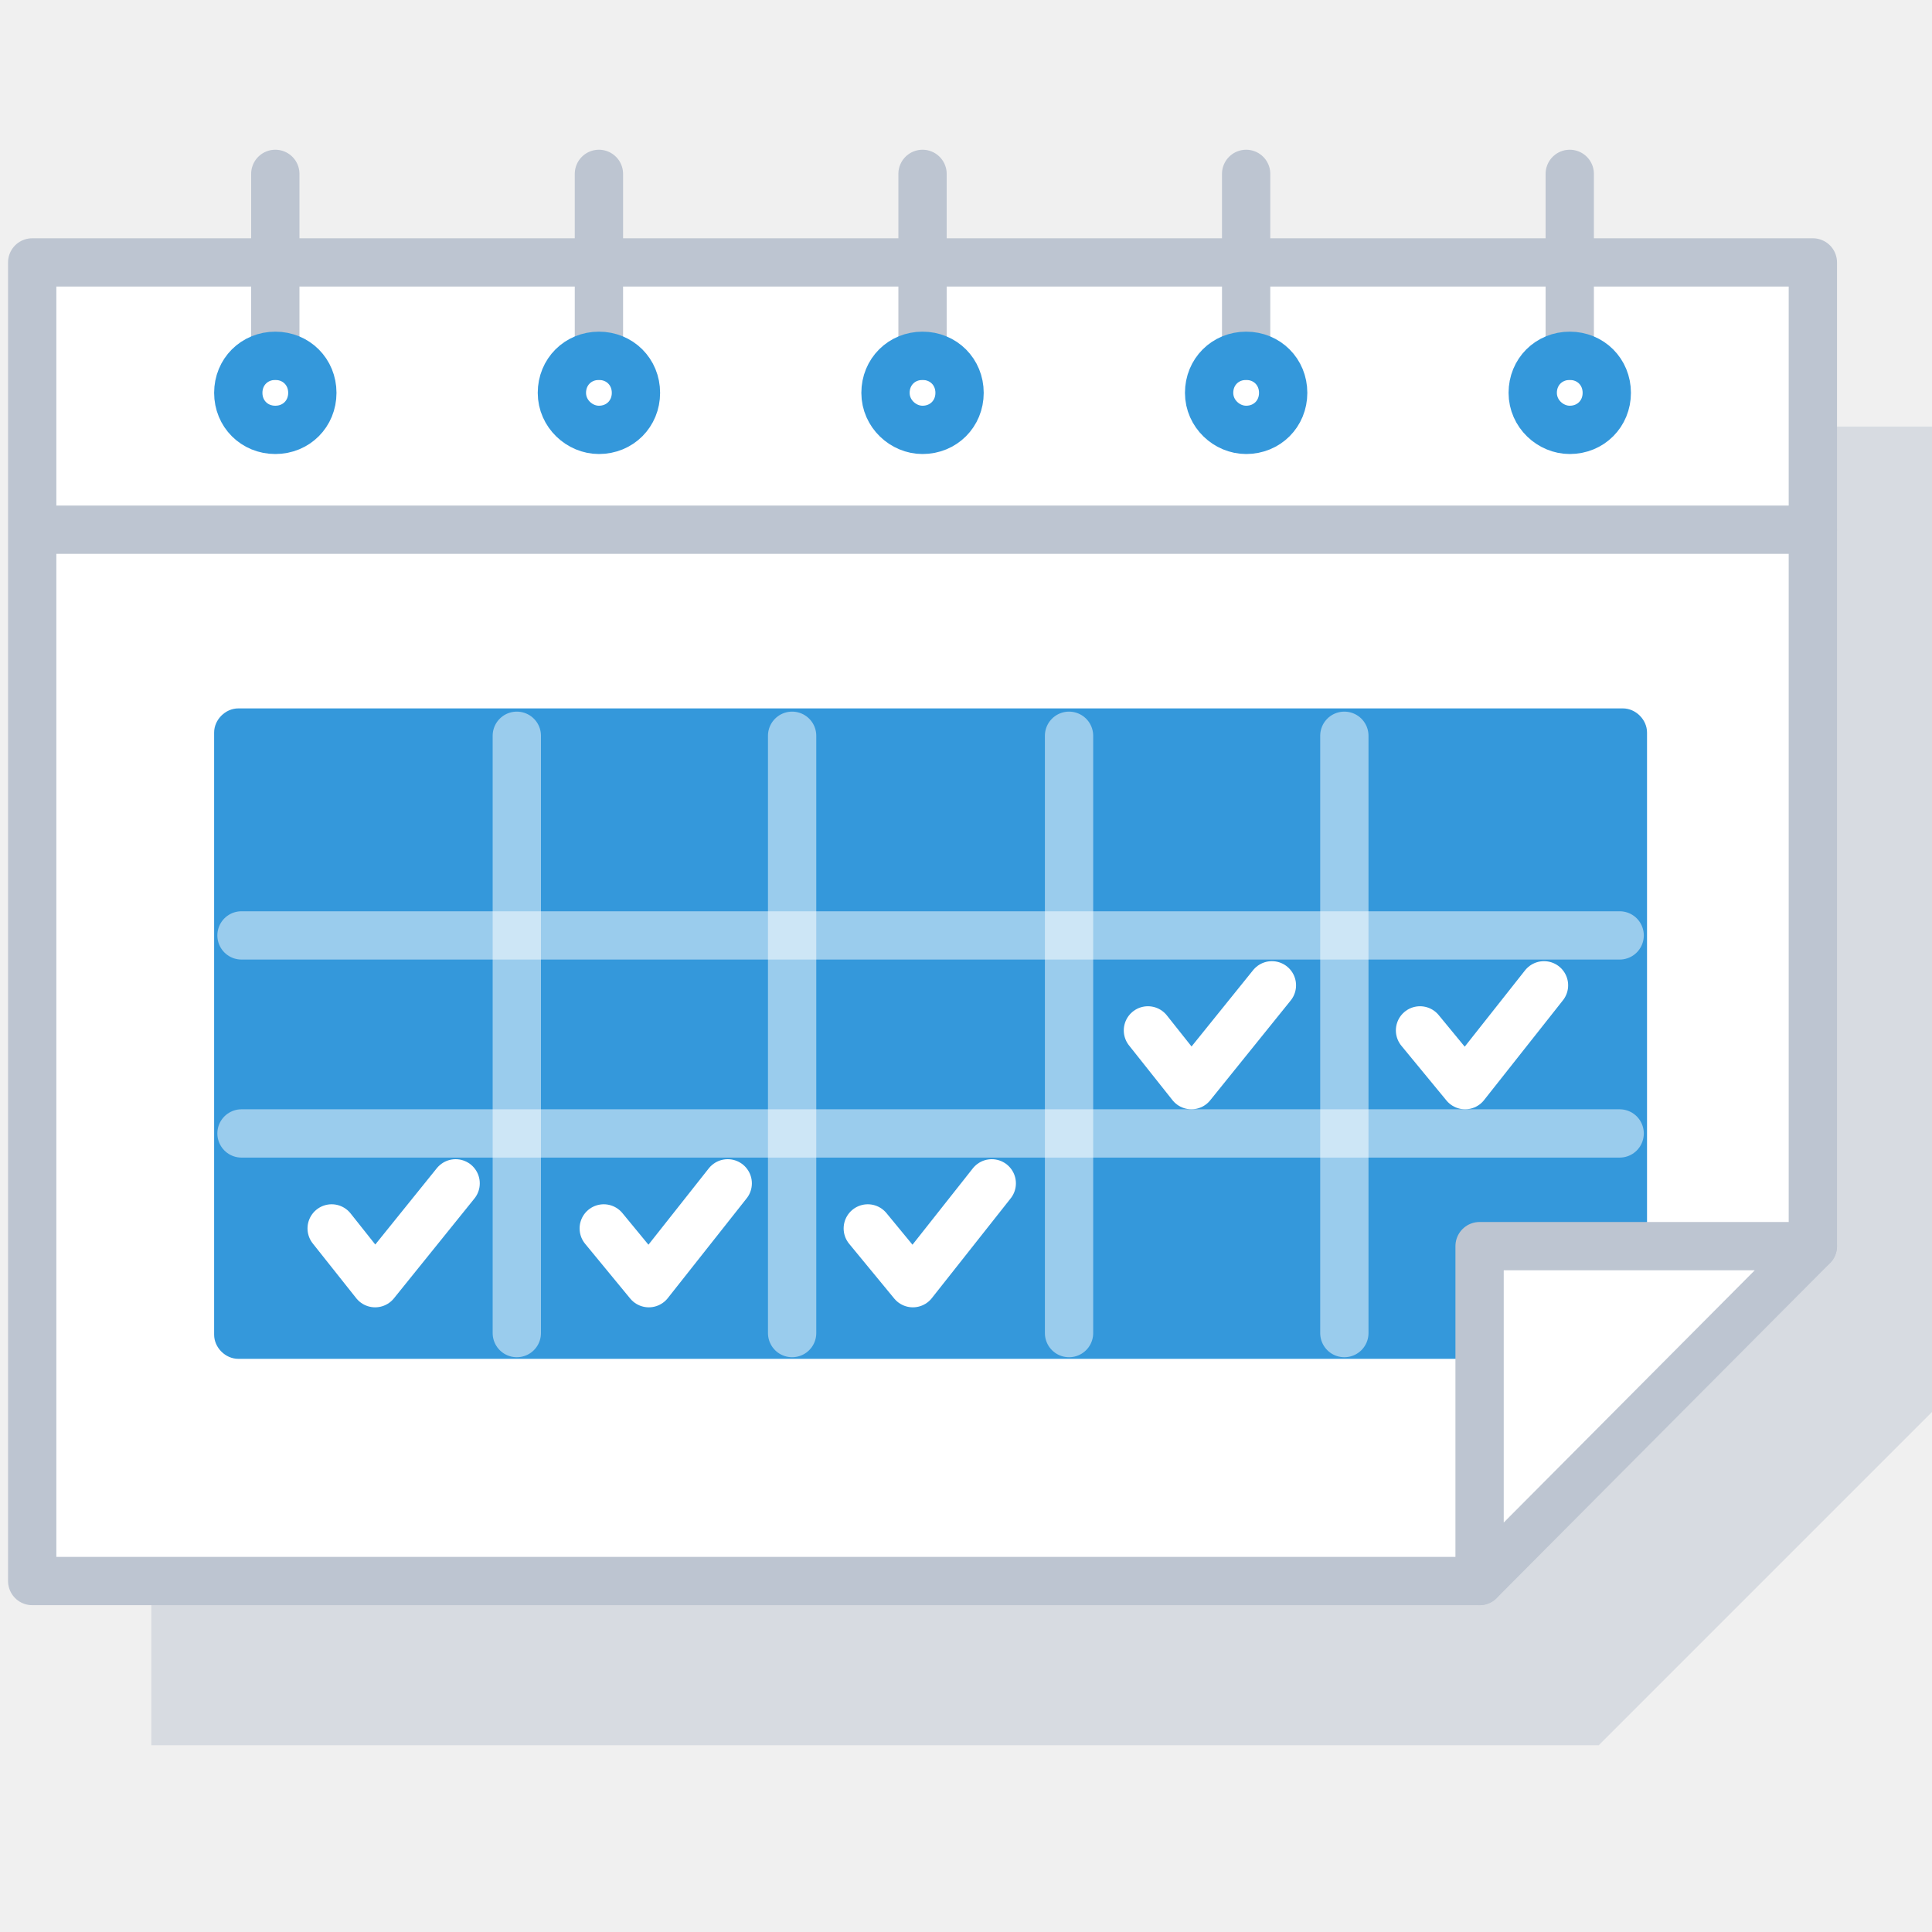
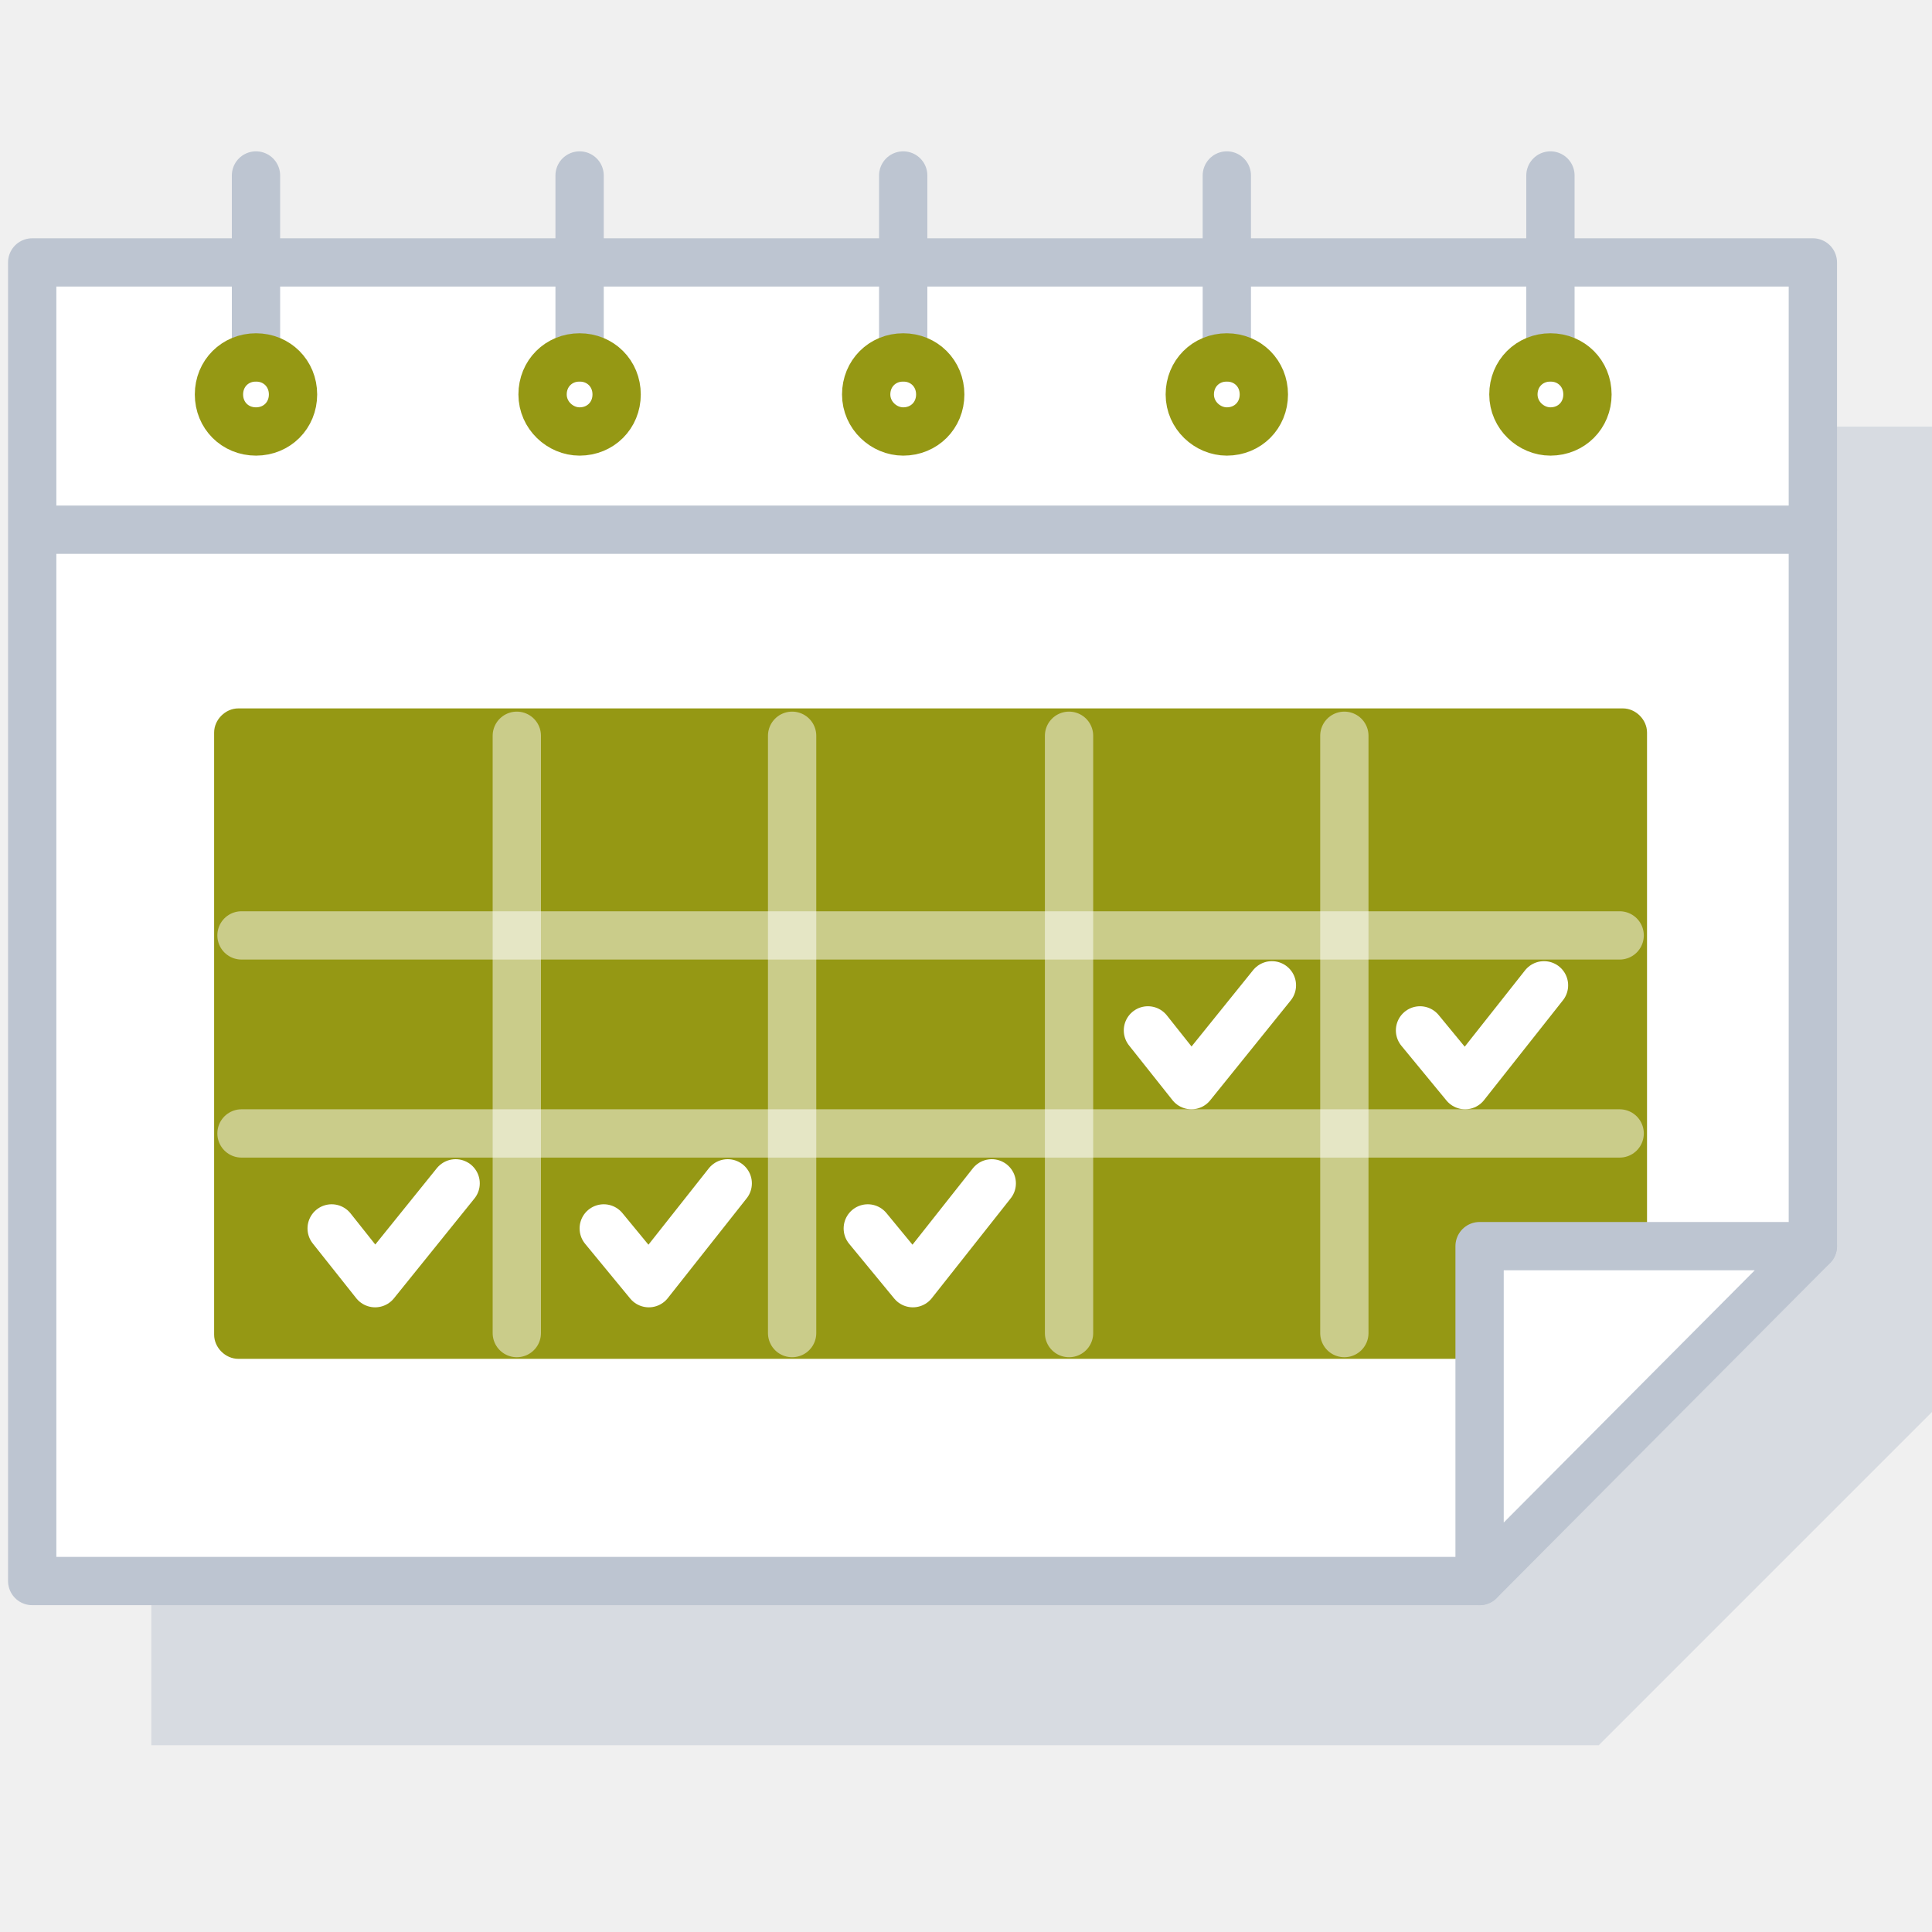
- <svg xmlns="http://www.w3.org/2000/svg" x="0px" y="0px" viewBox="0 0 120 120" style="enable-background:new 0 0 120 120;" xml:space="preserve">
+ <svg xmlns="http://www.w3.org/2000/svg" version="1.1" id="Layer_1" x="0px" y="0px" viewBox="0 0 120 120" style="enable-background:new 0 0 120 120;" xml:space="preserve">
  <style type="text/css">
- 	.icon-11-0{fill:#BDC5D1;}
- 	.icon-11-1{fill:#FFFFFF;stroke:#BDC5D1;}
- 	.icon-11-2{fill:#3498DB;}
- 	.icon-11-3{fill:none;stroke:#BDC5D1;}
- 	.icon-11-4{fill:none;stroke:#3498DB;}
- 	.icon-11-5{fill:none;stroke:#FFFFFF;}
+ 	.st0{opacity:0.5;fill:#BDC5D1;enable-background:new    ;}
+ 	.st1{fill:#FFFFFF;stroke:#BDC5D1;stroke-width:3;stroke-linecap:round;stroke-linejoin:round;stroke-miterlimit:10;}
+ 	.st2{fill:#959814;}
+ 	.st3{fill:none;stroke:#BDC5D1;stroke-width:3;stroke-linecap:round;stroke-linejoin:round;stroke-miterlimit:10;}
+ 	.st4{fill:none;stroke:#959814;stroke-width:3;stroke-linecap:round;stroke-linejoin:round;stroke-miterlimit:10;}
+ 	
+ 		.st5{opacity:0.5;fill:none;stroke:#FFFFFF;stroke-width:3;stroke-linecap:round;stroke-linejoin:round;stroke-miterlimit:10;enable-background:new    ;}
+ 	.st6{fill:none;stroke:#FFFFFF;stroke-width:3;stroke-linecap:round;stroke-linejoin:round;stroke-miterlimit:10;}
</style>
-   <polygon class="icon-11-0 fill-gray-400" opacity=".5" points="120,87.7 120,26.5 9.4,26.5 9.4,108.4 99.3,108.4 120,87.7 " />
-   <polyline class="icon-11-1 fill-white stroke-gray-400" stroke-width="3" stroke-linecap="round" stroke-linejoin="round" stroke-miterlimit="10" points="112.6,77.4 112.6,16.3 2,16.3 2,98.2 91.9,98.2 " />
-   <path class="icon-11-2 fill-primary" d="M100.8,84.4h-86c-0.8,0-1.5-0.7-1.5-1.5V45.5c0-0.8,0.7-1.5,1.5-1.5h86c0.8,0,1.5,0.7,1.5,1.5V83  C102.3,83.8,101.6,84.4,100.8,84.4z" />
-   <polygon class="icon-11-1 fill-white stroke-gray-400" stroke-width="3" stroke-linecap="round" stroke-linejoin="round" stroke-miterlimit="10" points="91.9,77.4 112.6,77.4 91.9,98.2 " />
-   <g>
-     <g>
-       <line class="icon-11-3 fill-none stroke-gray-400" stroke-width="3" stroke-linecap="round" stroke-linejoin="round" stroke-miterlimit="10" x1="17.1" y1="10.8" x2="17.1" y2="22.1" />
-       <path class="icon-11-4 fill-none stroke-primary" stroke-width="3" stroke-linecap="round" stroke-linejoin="round" stroke-miterlimit="10" d="M14.8,24.4c0-1.3,1-2.3,2.3-2.3s2.3,1,2.3,2.3s-1,2.3-2.3,2.3S14.8,25.7,14.8,24.4z" />
-     </g>
-     <g>
-       <line class="icon-11-3 fill-none stroke-gray-400" stroke-width="3" stroke-linecap="round" stroke-linejoin="round" stroke-miterlimit="10" x1="37.2" y1="10.8" x2="37.2" y2="22.1" />
-       <path class="icon-11-4 fill-none stroke-primary" stroke-width="3" stroke-linecap="round" stroke-linejoin="round" stroke-miterlimit="10" d="M34.9,24.4c0-1.3,1-2.3,2.3-2.3c1.3,0,2.3,1,2.3,2.3s-1,2.3-2.3,2.3C36,26.7,34.9,25.7,34.9,24.4z" />
-     </g>
-     <g>
-       <line class="icon-11-3 fill-none stroke-gray-400" stroke-width="3" stroke-linecap="round" stroke-linejoin="round" stroke-miterlimit="10" x1="57.3" y1="10.8" x2="57.3" y2="22.1" />
-       <path class="icon-11-4 fill-none stroke-primary" stroke-width="3" stroke-linecap="round" stroke-linejoin="round" stroke-miterlimit="10" d="M55,24.4c0-1.3,1-2.3,2.3-2.3c1.3,0,2.3,1,2.3,2.3s-1,2.3-2.3,2.3C56.1,26.7,55,25.7,55,24.4z" />
-     </g>
-     <g>
-       <line class="icon-11-3 fill-none stroke-gray-400" stroke-width="3" stroke-linecap="round" stroke-linejoin="round" stroke-miterlimit="10" x1="77.4" y1="10.8" x2="77.4" y2="22.1" />
-       <path class="icon-11-4 fill-none stroke-primary" stroke-width="3" stroke-linecap="round" stroke-linejoin="round" stroke-miterlimit="10" d="M75.1,24.4c0-1.3,1-2.3,2.3-2.3c1.3,0,2.3,1,2.3,2.3s-1,2.3-2.3,2.3C76.2,26.7,75.1,25.7,75.1,24.4z" />
-     </g>
-     <g>
-       <line class="icon-11-3 fill-none stroke-gray-400" stroke-width="3" stroke-linecap="round" stroke-linejoin="round" stroke-miterlimit="10" x1="97.5" y1="10.8" x2="97.5" y2="22.1" />
-       <path class="icon-11-4 fill-none stroke-primary" stroke-width="3" stroke-linecap="round" stroke-linejoin="round" stroke-miterlimit="10" d="M95.2,24.4c0-1.3,1-2.3,2.3-2.3c1.3,0,2.3,1,2.3,2.3s-1,2.3-2.3,2.3C96.3,26.7,95.2,25.7,95.2,24.4z" />
-     </g>
-   </g>
-   <line class="icon-11-3 fill-none stroke-gray-400" stroke-width="3" stroke-linecap="round" stroke-linejoin="round" stroke-miterlimit="10" x1="112.6" y1="32.9" x2="2.2" y2="32.9" />
-   <line class="icon-11-5 fill-none stroke-white" opacity=".5" stroke-width="3" stroke-linecap="round" stroke-linejoin="round" stroke-miterlimit="10" x1="100.6" y1="58.1" x2="15" y2="58.1" />
-   <line class="icon-11-5 fill-none stroke-white" opacity=".5" stroke-width="3" stroke-linecap="round" stroke-linejoin="round" stroke-miterlimit="10" x1="100.6" y1="70.4" x2="15" y2="70.4" />
-   <line class="icon-11-5 fill-none stroke-white" opacity=".5" stroke-width="3" stroke-linecap="round" stroke-linejoin="round" stroke-miterlimit="10" x1="32.1" y1="45.7" x2="32.1" y2="82.8" />
-   <line class="icon-11-5 fill-none stroke-white" opacity=".5" stroke-width="3" stroke-linecap="round" stroke-linejoin="round" stroke-miterlimit="10" x1="49.2" y1="45.7" x2="49.2" y2="82.8" />
-   <line class="icon-11-5 fill-none stroke-white" opacity=".5" stroke-width="3" stroke-linecap="round" stroke-linejoin="round" stroke-miterlimit="10" x1="66.4" y1="45.7" x2="66.4" y2="82.8" />
-   <line class="icon-11-5 fill-none stroke-white" opacity=".5" stroke-width="3" stroke-linecap="round" stroke-linejoin="round" stroke-miterlimit="10" x1="83.5" y1="45.7" x2="83.5" y2="82.8" />
-   <polyline class="icon-11-5 fill-none stroke-white" stroke-width="3" stroke-linecap="round" stroke-linejoin="round" stroke-miterlimit="10" points="88.2,64 91,67.4 95.9,61.2 " />
-   <polyline class="icon-11-5 fill-none stroke-white" stroke-width="3" stroke-linecap="round" stroke-linejoin="round" stroke-miterlimit="10" points="71.3,64 74,67.4 79,61.2 " />
-   <polyline class="icon-11-5 fill-none stroke-white" stroke-width="3" stroke-linecap="round" stroke-linejoin="round" stroke-miterlimit="10" points="37.5,76.3 40.3,79.7 45.2,73.5 " />
-   <polyline class="icon-11-5 fill-none stroke-white" stroke-width="3" stroke-linecap="round" stroke-linejoin="round" stroke-miterlimit="10" points="53.9,76.3 56.7,79.7 61.6,73.5 " />
-   <polyline class="icon-11-5 fill-none stroke-white" stroke-width="3" stroke-linecap="round" stroke-linejoin="round" stroke-miterlimit="10" points="20.6,76.3 23.3,79.7 28.3,73.5 " />
+   <polygon class="st0" points="120,87.7 120,26.5 9.4,26.5 9.4,108.4 99.3,108.4 " />
+   <polyline class="st1" points="112.6,77.4 112.6,16.3 2,16.3 2,98.2 91.9,98.2 " />
+   <path class="st2" d="M100.8,84.4h-86c-0.8,0-1.5-0.7-1.5-1.5V45.5c0-0.8,0.7-1.5,1.5-1.5h86c0.8,0,1.5,0.7,1.5,1.5V83  C102.3,83.8,101.6,84.4,100.8,84.4z" />
+   <polygon class="st1" points="91.9,77.4 112.6,77.4 91.9,98.2 " />
+   <line class="st3" x1="15.9" y1="10.9" x2="15.9" y2="22.2" />
+   <path class="st4" d="M13.6,24.5c0-1.3,1-2.3,2.3-2.3c1.3,0,2.3,1,2.3,2.3s-1,2.3-2.3,2.3S13.6,25.8,13.6,24.5z" />
+   <line class="st3" x1="36" y1="10.9" x2="36" y2="22.2" />
+   <path class="st4" d="M33.7,24.5c0-1.3,1-2.3,2.3-2.3s2.3,1,2.3,2.3s-1,2.3-2.3,2.3C34.8,26.8,33.7,25.8,33.7,24.5z" />
+   <line class="st3" x1="56.1" y1="10.9" x2="56.1" y2="22.2" />
+   <path class="st4" d="M53.8,24.5c0-1.3,1-2.3,2.3-2.3s2.3,1,2.3,2.3s-1,2.3-2.3,2.3C54.9,26.8,53.8,25.8,53.8,24.5z" />
+   <line class="st3" x1="76.2" y1="10.9" x2="76.2" y2="22.2" />
+   <path class="st4" d="M73.9,24.5c0-1.3,1-2.3,2.3-2.3s2.3,1,2.3,2.3s-1,2.3-2.3,2.3C75,26.8,73.9,25.8,73.9,24.5z" />
+   <line class="st3" x1="96.3" y1="10.9" x2="96.3" y2="22.2" />
+   <path class="st4" d="M94,24.5c0-1.3,1-2.3,2.3-2.3s2.3,1,2.3,2.3s-1,2.3-2.3,2.3C95.1,26.8,94,25.8,94,24.5z" />
+   <line class="st3" x1="112.6" y1="32.9" x2="2.2" y2="32.9" />
+   <line class="st5" x1="100.6" y1="58.1" x2="15" y2="58.1" />
+   <line class="st5" x1="100.6" y1="70.4" x2="15" y2="70.4" />
+   <line class="st5" x1="32.1" y1="45.7" x2="32.1" y2="82.8" />
+   <line class="st5" x1="49.2" y1="45.7" x2="49.2" y2="82.8" />
+   <line class="st5" x1="66.4" y1="45.7" x2="66.4" y2="82.8" />
+   <line class="st5" x1="83.5" y1="45.7" x2="83.5" y2="82.8" />
+   <polyline class="st6" points="88.2,64 91,67.4 95.9,61.2 " />
+   <polyline class="st6" points="71.3,64 74,67.4 79,61.2 " />
+   <polyline class="st6" points="37.5,76.3 40.3,79.7 45.2,73.5 " />
+   <polyline class="st6" points="53.9,76.3 56.7,79.7 61.6,73.5 " />
+   <polyline class="st6" points="20.6,76.3 23.3,79.7 28.3,73.5 " />
</svg>
